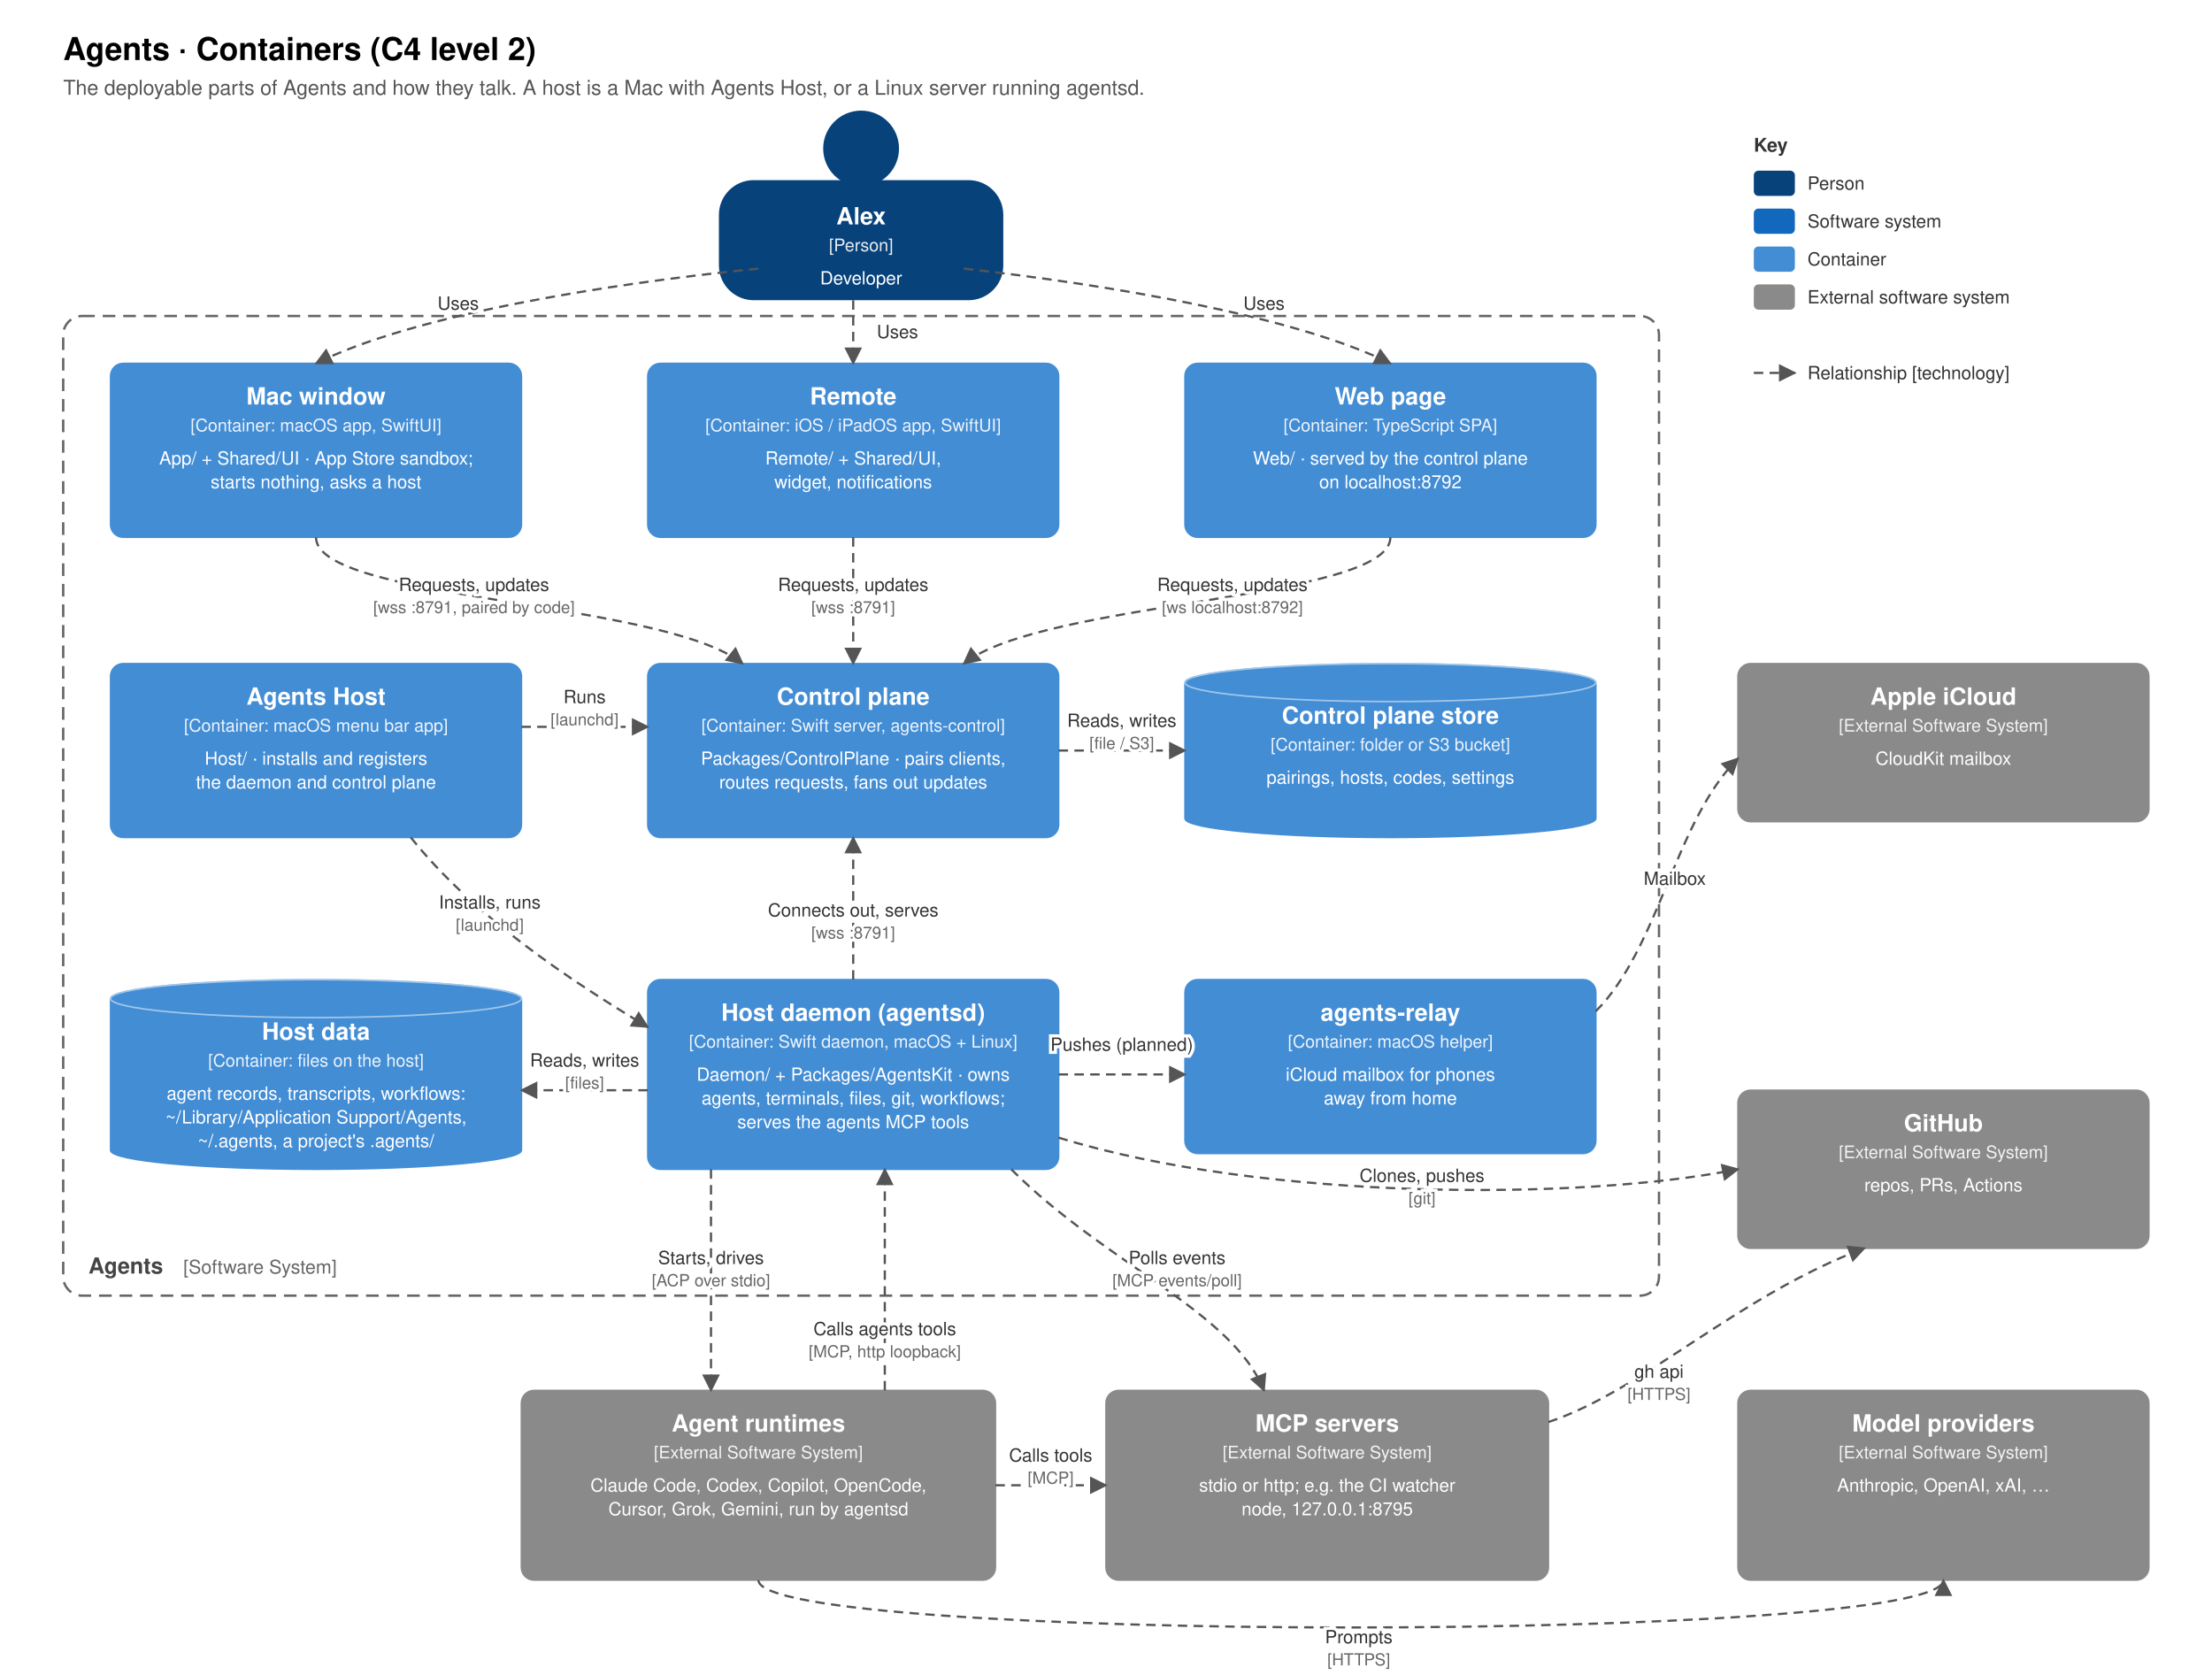
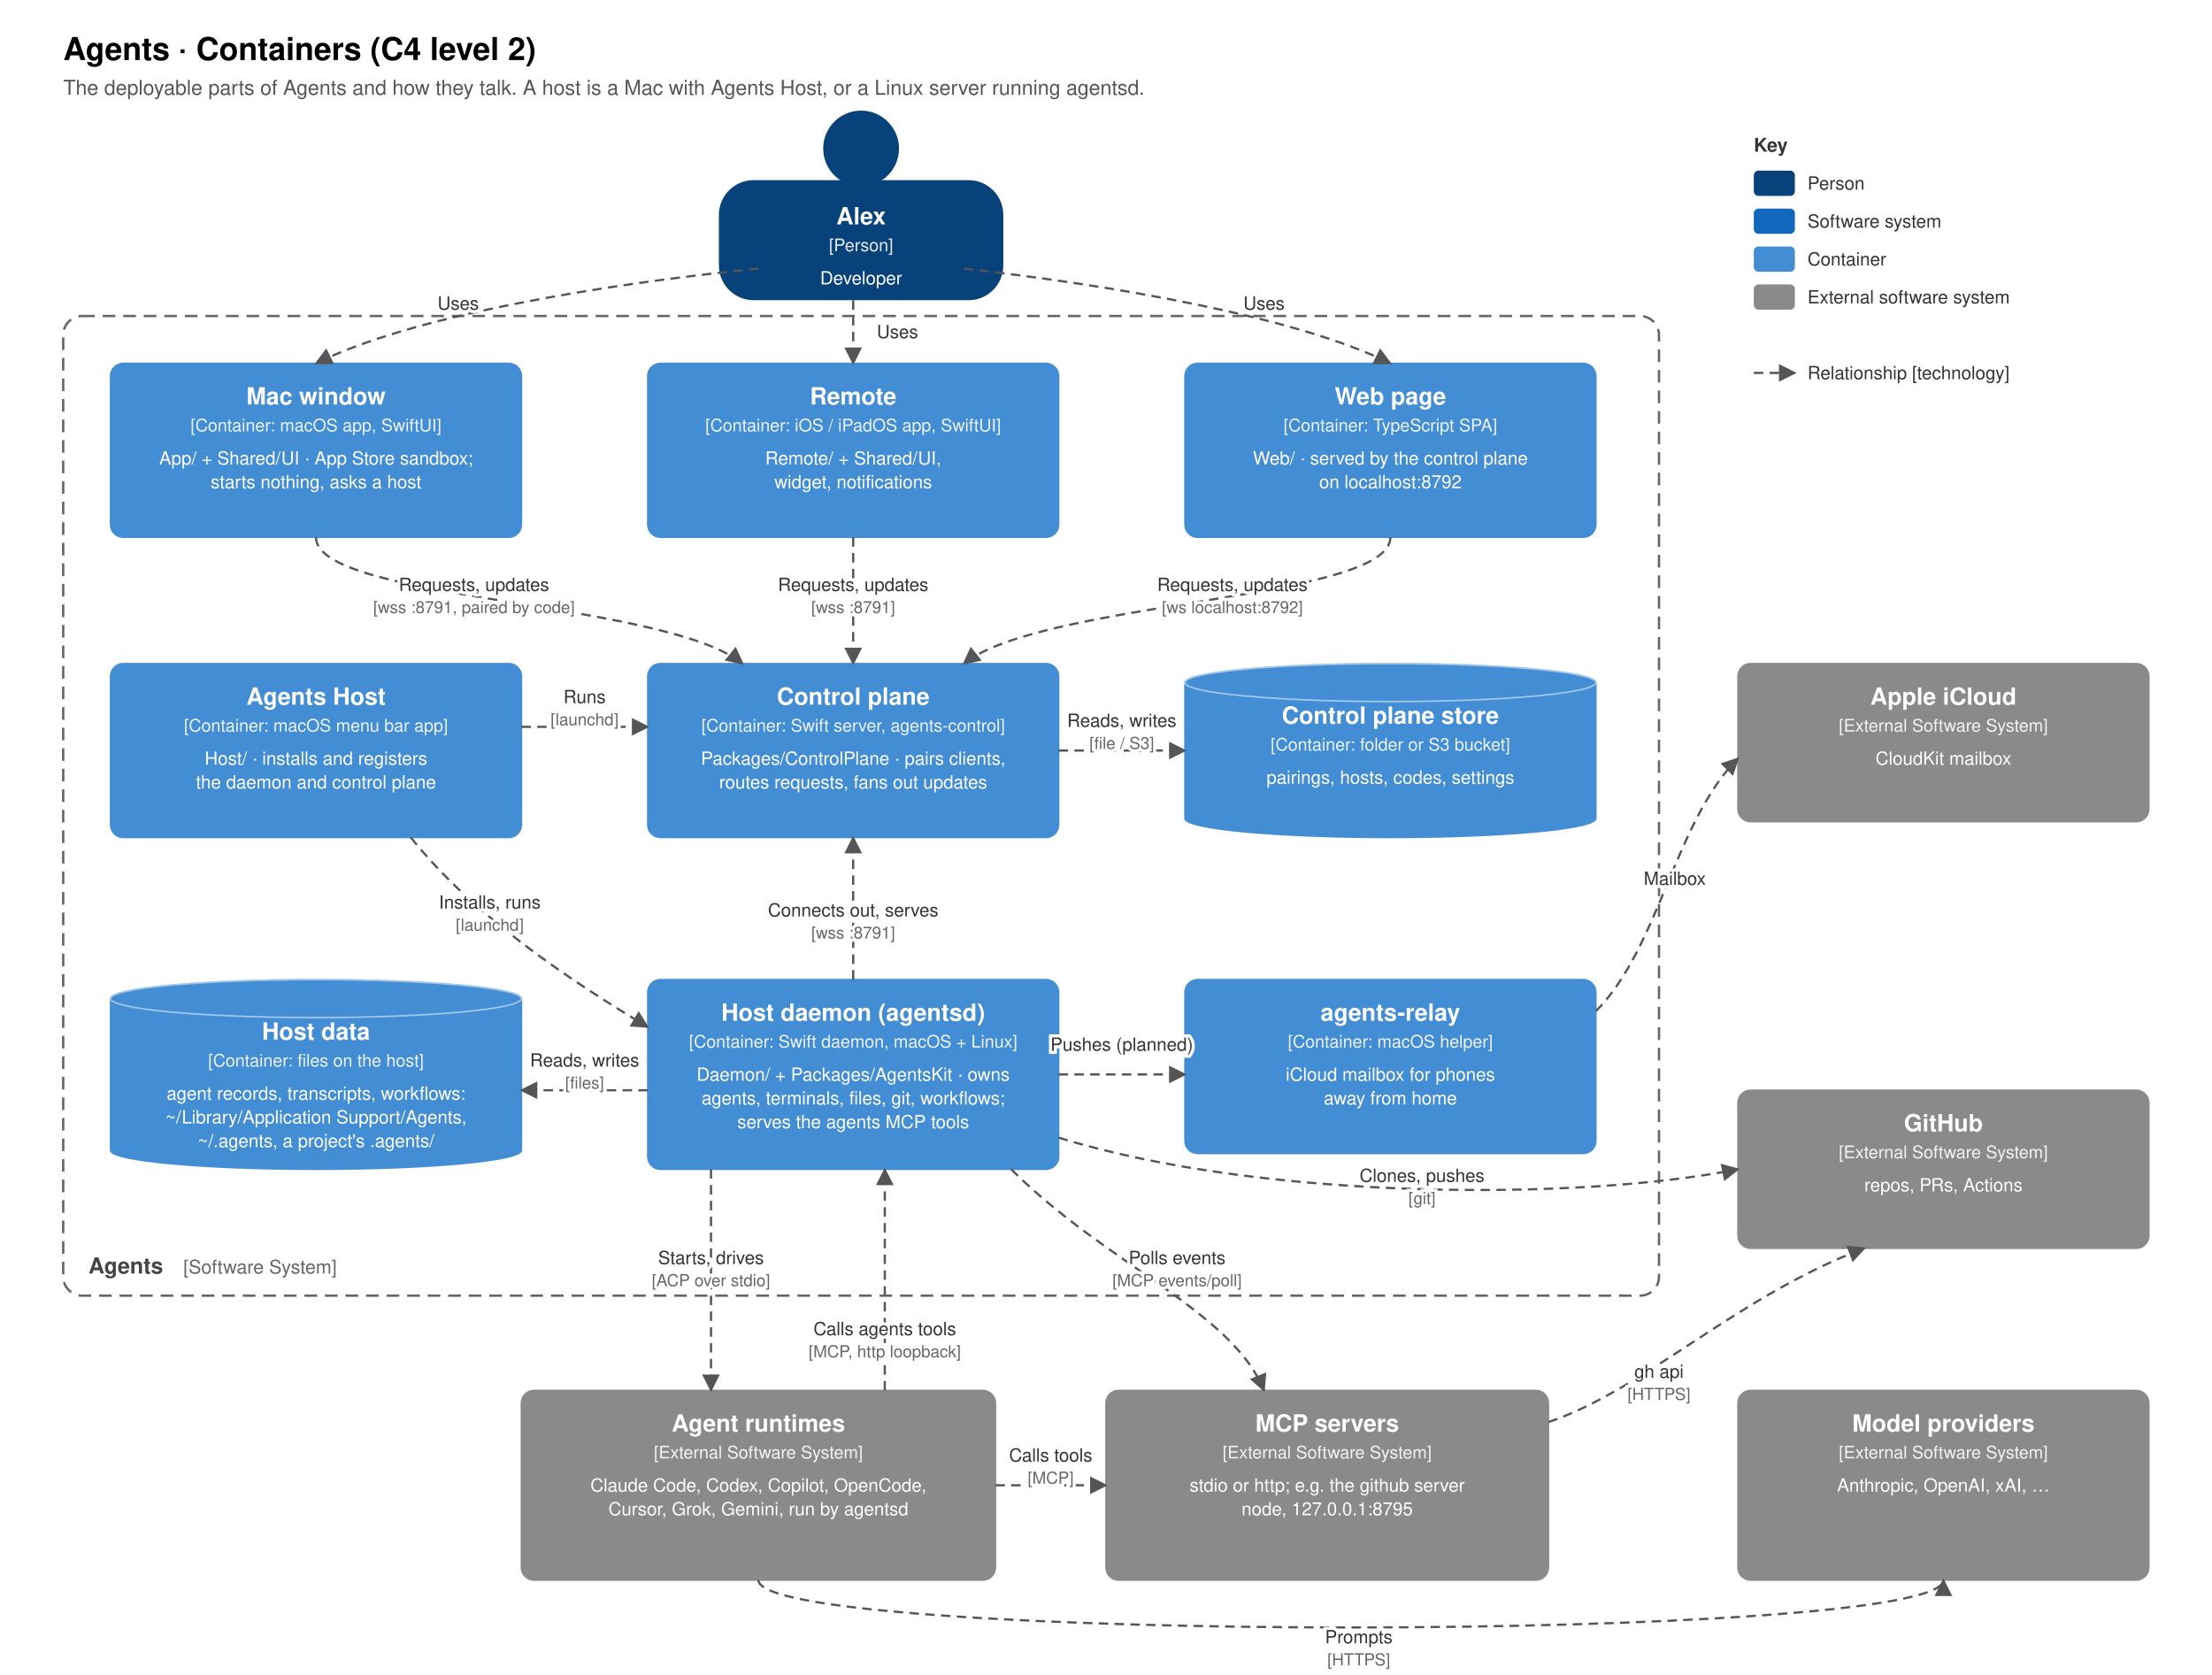
<svg xmlns="http://www.w3.org/2000/svg" viewBox="0 0 1400 1060" width="1400" height="1060" font-family="-apple-system, Helvetica, Arial, sans-serif">
  <defs>
    <marker id="a" viewBox="0 0 10 10" refX="9" refY="5" markerWidth="8" markerHeight="8" orient="auto-start-reverse">
      <path d="M0,0 L10,5 L0,10 z" fill="#555" />
    </marker>
    <style>
.t{fill:#fff;font-weight:700;font-size:15px;text-anchor:middle} .k{fill:#fff;font-size:11px;text-anchor:middle;opacity:.9} .d{fill:#fff;font-size:11.5px;text-anchor:middle}
.r{stroke:#555;stroke-width:1.4;fill:none;stroke-dasharray:6 4;marker-end:url(#a)} .rl{font-size:11.5px;fill:#333;text-anchor:middle} .rt{font-size:10.5px;fill:#666;text-anchor:middle}
</style>
  </defs>
  <rect width="1400" height="1060" fill="#fff" />
  <text x="40" y="38" font-size="20" font-weight="700">Agents · Containers (C4 level 2)</text>
  <text x="40" y="60" font-size="13" fill="#555">The deployable parts of Agents and how they talk. A host is a Mac with Agents Host, or a Linux server running agentsd.</text>
  <rect x="40" y="200" width="1010" height="620" rx="12" fill="none" stroke="#666" stroke-width="1.5" stroke-dasharray="8 5" />
  <text x="56" y="806" font-size="14" font-weight="700" fill="#444">Agents</text>
  <text x="116" y="806" font-size="12" fill="#666">[Software System]</text>
  <circle cx="545.0" cy="94" r="24" fill="#08427b" />
  <rect x="455" y="114" width="180" height="76" rx="22" fill="#08427b" />
  <text class="t" x="545.0" y="142">Alex</text>
  <text class="k" x="545.0" y="159">[Person]</text>
  <text class="d" x="545.0" y="180">Developer</text>
  <rect x="70" y="230" width="260" height="110" rx="8" fill="#438dd5" stroke="#438dd5" />
  <text class="t" x="200.0" y="256">Mac window</text>
  <text class="k" x="200.0" y="273">[Container: macOS app, SwiftUI]</text>
  <text class="d" x="200.0" y="294">App/ + Shared/UI · App Store sandbox;</text>
  <text class="d" x="200.0" y="309">starts nothing, asks a host</text>
  <rect x="410" y="230" width="260" height="110" rx="8" fill="#438dd5" stroke="#438dd5" />
  <text class="t" x="540.0" y="256">Remote</text>
  <text class="k" x="540.0" y="273">[Container: iOS / iPadOS app, SwiftUI]</text>
  <text class="d" x="540.0" y="294">Remote/ + Shared/UI,</text>
  <text class="d" x="540.0" y="309">widget, notifications</text>
  <rect x="750" y="230" width="260" height="110" rx="8" fill="#438dd5" stroke="#438dd5" />
  <text class="t" x="880.0" y="256">Web page</text>
  <text class="k" x="880.0" y="273">[Container: TypeScript SPA]</text>
  <text class="d" x="880.0" y="294">Web/ · served by the control plane</text>
  <text class="d" x="880.0" y="309">on localhost:8792</text>
  <rect x="70" y="420" width="260" height="110" rx="8" fill="#438dd5" stroke="#438dd5" />
  <text class="t" x="200.0" y="446">Agents Host</text>
  <text class="k" x="200.0" y="463">[Container: macOS menu bar app]</text>
  <text class="d" x="200.0" y="484">Host/ · installs and registers</text>
  <text class="d" x="200.0" y="499">the daemon and control plane</text>
  <rect x="410" y="420" width="260" height="110" rx="8" fill="#438dd5" stroke="#438dd5" />
  <text class="t" x="540.0" y="446">Control plane</text>
  <text class="k" x="540.0" y="463">[Container: Swift server, agents-control]</text>
  <text class="d" x="540.0" y="484">Packages/ControlPlane · pairs clients,</text>
  <text class="d" x="540.0" y="499">routes requests, fans out updates</text>
  <path d="M750,432 L750,518 A130.0,12 0 0 0 1010,518 L1010,432 A130.0,12 0 0 0 750,432 Z" fill="#438dd5" stroke="#438dd5" />
  <ellipse cx="880.0" cy="432" rx="130.0" ry="12" fill="#438dd5" stroke="#fff" stroke-opacity=".5" />
  <text class="t" x="880.0" y="458">Control plane store</text>
  <text class="k" x="880.0" y="475">[Container: folder or S3 bucket]</text>
  <text class="d" x="880.0" y="496">pairings, hosts, codes, settings</text>
  <path d="M70,632 L70,728 A130.0,12 0 0 0 330,728 L330,632 A130.0,12 0 0 0 70,632 Z" fill="#438dd5" stroke="#438dd5" />
  <ellipse cx="200.0" cy="632" rx="130.0" ry="12" fill="#438dd5" stroke="#fff" stroke-opacity=".5" />
  <text class="t" x="200.0" y="658">Host data</text>
  <text class="k" x="200.0" y="675">[Container: files on the host]</text>
  <text class="d" x="200.0" y="696">agent records, transcripts, workflows:</text>
  <text class="d" x="200.0" y="711">~/Library/Application Support/Agents,</text>
  <text class="d" x="200.0" y="726">~/.agents, a project's .agents/</text>
  <rect x="410" y="620" width="260" height="120" rx="8" fill="#438dd5" stroke="#438dd5" />
  <text class="t" x="540.0" y="646">Host daemon (agentsd)</text>
  <text class="k" x="540.0" y="663">[Container: Swift daemon, macOS + Linux]</text>
  <text class="d" x="540.0" y="684">Daemon/ + Packages/AgentsKit · owns</text>
  <text class="d" x="540.0" y="699">agents, terminals, files, git, workflows;</text>
  <text class="d" x="540.0" y="714">serves the agents MCP tools</text>
  <rect x="750" y="620" width="260" height="110" rx="8" fill="#438dd5" stroke="#438dd5" />
  <text class="t" x="880.0" y="646">agents-relay</text>
  <text class="k" x="880.0" y="663">[Container: macOS helper]</text>
  <text class="d" x="880.0" y="684">iCloud mailbox for phones</text>
  <text class="d" x="880.0" y="699">away from home</text>
  <rect x="330" y="880" width="300" height="120" rx="8" fill="#8a8a8a" stroke="#8a8a8a" />
  <text class="t" x="480.0" y="906">Agent runtimes</text>
  <text class="k" x="480.0" y="923">[External Software System]</text>
  <text class="d" x="480.0" y="944">Claude Code, Codex, Copilot, OpenCode,</text>
  <text class="d" x="480.0" y="959">Cursor, Grok, Gemini, run by agentsd</text>
  <rect x="700" y="880" width="280" height="120" rx="8" fill="#8a8a8a" stroke="#8a8a8a" />
  <text class="t" x="840.0" y="906">MCP servers</text>
  <text class="k" x="840.0" y="923">[External Software System]</text>
-   <text class="d" x="840.0" y="944">stdio or http; e.g. the CI watcher</text>
+   <text class="d" x="840.0" y="944">stdio or http; e.g. the github server</text>
  <text class="d" x="840.0" y="959">node, 127.0.0.1:8795</text>
  <rect x="1100" y="880" width="260" height="120" rx="8" fill="#8a8a8a" stroke="#8a8a8a" />
  <text class="t" x="1230.0" y="906">Model providers</text>
  <text class="k" x="1230.0" y="923">[External Software System]</text>
  <text class="d" x="1230.0" y="944">Anthropic, OpenAI, xAI, …</text>
  <rect x="1100" y="690" width="260" height="100" rx="8" fill="#8a8a8a" stroke="#8a8a8a" />
  <text class="t" x="1230.0" y="716">GitHub</text>
  <text class="k" x="1230.0" y="733">[External Software System]</text>
  <text class="d" x="1230.0" y="754">repos, PRs, Actions</text>
  <rect x="1100" y="420" width="260" height="100" rx="8" fill="#8a8a8a" stroke="#8a8a8a" />
  <text class="t" x="1230.0" y="446">Apple iCloud</text>
  <text class="k" x="1230.0" y="463">[External Software System]</text>
  <text class="d" x="1230.0" y="484">CloudKit mailbox</text>
  <text x="1110" y="96" font-size="12" font-weight="700" fill="#333">Key</text>
  <rect x="1110" y="108" width="26" height="16" rx="3" fill="#08427b" />
  <text x="1144" y="120" font-size="11.5" fill="#333">Person</text>
  <rect x="1110" y="132" width="26" height="16" rx="3" fill="#1168bd" />
  <text x="1144" y="144" font-size="11.5" fill="#333">Software system</text>
  <rect x="1110" y="156" width="26" height="16" rx="3" fill="#438dd5" />
  <text x="1144" y="168" font-size="11.5" fill="#333">Container</text>
  <rect x="1110" y="180" width="26" height="16" rx="3" fill="#8a8a8a" />
  <text x="1144" y="192" font-size="11.5" fill="#333">External software system</text>
  <path class="r" d="M1110,236 L1136,236" />
  <text x="1144" y="240" font-size="11.5" fill="#333">Relationship [technology]</text>
  <path class="r" d="M480,170 C380,180 260,200 200,230" />
  <text class="rl" x="290" y="196">
    <tspan style="paint-order:stroke;stroke:#fff;stroke-width:4px">Uses</tspan>
  </text>
  <path class="r" d="M540,190 L540,230" />
  <text class="rl" x="568" y="214">
    <tspan style="paint-order:stroke;stroke:#fff;stroke-width:4px">Uses</tspan>
  </text>
  <path class="r" d="M610,170 C700,180 820,200 880,230" />
  <text class="rl" x="800" y="196">
    <tspan style="paint-order:stroke;stroke:#fff;stroke-width:4px">Uses</tspan>
  </text>
  <path class="r" d="M200,340 C200,380 420,380 470,420" />
  <text class="rl" x="300" y="374">
    <tspan style="paint-order:stroke;stroke:#fff;stroke-width:4px">Requests, updates</tspan>
  </text>
  <text class="rt" x="300" y="388">
    <tspan style="paint-order:stroke;stroke:#fff;stroke-width:4px">[wss :8791, paired by code]</tspan>
  </text>
  <path class="r" d="M540,340 L540,420" />
  <text class="rl" x="540" y="374">
    <tspan style="paint-order:stroke;stroke:#fff;stroke-width:4px">Requests, updates</tspan>
  </text>
  <text class="rt" x="540" y="388">
    <tspan style="paint-order:stroke;stroke:#fff;stroke-width:4px">[wss :8791]</tspan>
  </text>
  <path class="r" d="M880,340 C880,380 660,380 610,420" />
  <text class="rl" x="780" y="374">
    <tspan style="paint-order:stroke;stroke:#fff;stroke-width:4px">Requests, updates</tspan>
  </text>
  <text class="rt" x="780" y="388">
    <tspan style="paint-order:stroke;stroke:#fff;stroke-width:4px">[ws localhost:8792]</tspan>
  </text>
  <path class="r" d="M670,475 L750,475" />
  <text class="rl" x="710" y="460">
    <tspan style="paint-order:stroke;stroke:#fff;stroke-width:4px">Reads, writes</tspan>
  </text>
  <text class="rt" x="710" y="474">
    <tspan style="paint-order:stroke;stroke:#fff;stroke-width:4px">[file / S3]</tspan>
  </text>
  <path class="r" d="M330,460 L410,460" />
  <text class="rl" x="370" y="445">
    <tspan style="paint-order:stroke;stroke:#fff;stroke-width:4px">Runs</tspan>
  </text>
  <text class="rt" x="370" y="459">
    <tspan style="paint-order:stroke;stroke:#fff;stroke-width:4px">[launchd]</tspan>
  </text>
  <path class="r" d="M260,530 C300,580 360,620 410,650" />
  <text class="rl" x="310" y="575">
    <tspan style="paint-order:stroke;stroke:#fff;stroke-width:4px">Installs, runs</tspan>
  </text>
  <text class="rt" x="310" y="589">
    <tspan style="paint-order:stroke;stroke:#fff;stroke-width:4px">[launchd]</tspan>
  </text>
  <path class="r" d="M540,620 L540,530" />
  <text class="rl" x="540" y="580">
    <tspan style="paint-order:stroke;stroke:#fff;stroke-width:4px">Connects out, serves</tspan>
  </text>
  <text class="rt" x="540" y="594">
    <tspan style="paint-order:stroke;stroke:#fff;stroke-width:4px">[wss :8791]</tspan>
  </text>
  <path class="r" d="M410,690 L330,690" />
  <text class="rl" x="370" y="675">
    <tspan style="paint-order:stroke;stroke:#fff;stroke-width:4px">Reads, writes</tspan>
  </text>
  <text class="rt" x="370" y="689">
    <tspan style="paint-order:stroke;stroke:#fff;stroke-width:4px">[files]</tspan>
  </text>
  <path class="r" d="M670,680 L750,680" />
  <text class="rl" x="710" y="665">
    <tspan style="paint-order:stroke;stroke:#fff;stroke-width:4px">Pushes (planned)</tspan>
  </text>
  <path class="r" d="M1010,640 C1050,600 1060,520 1100,480" />
  <text class="rl" x="1060" y="560">
    <tspan style="paint-order:stroke;stroke:#fff;stroke-width:4px">Mailbox</tspan>
  </text>
  <path class="r" d="M670,720 C800,760 1000,760 1100,740" />
  <text class="rl" x="900" y="748">
    <tspan style="paint-order:stroke;stroke:#fff;stroke-width:4px">Clones, pushes</tspan>
  </text>
  <text class="rt" x="900" y="762">
    <tspan style="paint-order:stroke;stroke:#fff;stroke-width:4px">[git]</tspan>
  </text>
  <path class="r" d="M450,740 L450,880" />
  <text class="rl" x="450" y="800">
    <tspan style="paint-order:stroke;stroke:#fff;stroke-width:4px">Starts, drives</tspan>
  </text>
  <text class="rt" x="450" y="814">
    <tspan style="paint-order:stroke;stroke:#fff;stroke-width:4px">[ACP over stdio]</tspan>
  </text>
  <path class="r" d="M560,880 L560,740" />
  <text class="rl" x="560" y="845">
    <tspan style="paint-order:stroke;stroke:#fff;stroke-width:4px">Calls agents tools</tspan>
  </text>
  <text class="rt" x="560" y="859">
    <tspan style="paint-order:stroke;stroke:#fff;stroke-width:4px">[MCP, http loopback]</tspan>
  </text>
  <path class="r" d="M640,740 C700,800 780,830 800,880" />
  <text class="rl" x="745" y="800">
    <tspan style="paint-order:stroke;stroke:#fff;stroke-width:4px">Polls events</tspan>
  </text>
  <text class="rt" x="745" y="814">
    <tspan style="paint-order:stroke;stroke:#fff;stroke-width:4px">[MCP events/poll]</tspan>
  </text>
  <path class="r" d="M630,940 L700,940" />
  <text class="rl" x="665" y="925">
    <tspan style="paint-order:stroke;stroke:#fff;stroke-width:4px">Calls tools</tspan>
  </text>
  <text class="rt" x="665" y="939">
    <tspan style="paint-order:stroke;stroke:#fff;stroke-width:4px">[MCP]</tspan>
  </text>
  <path class="r" d="M480,1000 C480,1040 1230,1040 1230,1000" />
  <text class="rl" x="860" y="1040">
    <tspan style="paint-order:stroke;stroke:#fff;stroke-width:4px">Prompts</tspan>
  </text>
  <text class="rt" x="860" y="1054">
    <tspan style="paint-order:stroke;stroke:#fff;stroke-width:4px">[HTTPS]</tspan>
  </text>
  <path class="r" d="M980,900 C1040,880 1100,820 1180,790" />
  <text class="rl" x="1050" y="872">
    <tspan style="paint-order:stroke;stroke:#fff;stroke-width:4px">gh api</tspan>
  </text>
  <text class="rt" x="1050" y="886">
    <tspan style="paint-order:stroke;stroke:#fff;stroke-width:4px">[HTTPS]</tspan>
  </text>
</svg>
